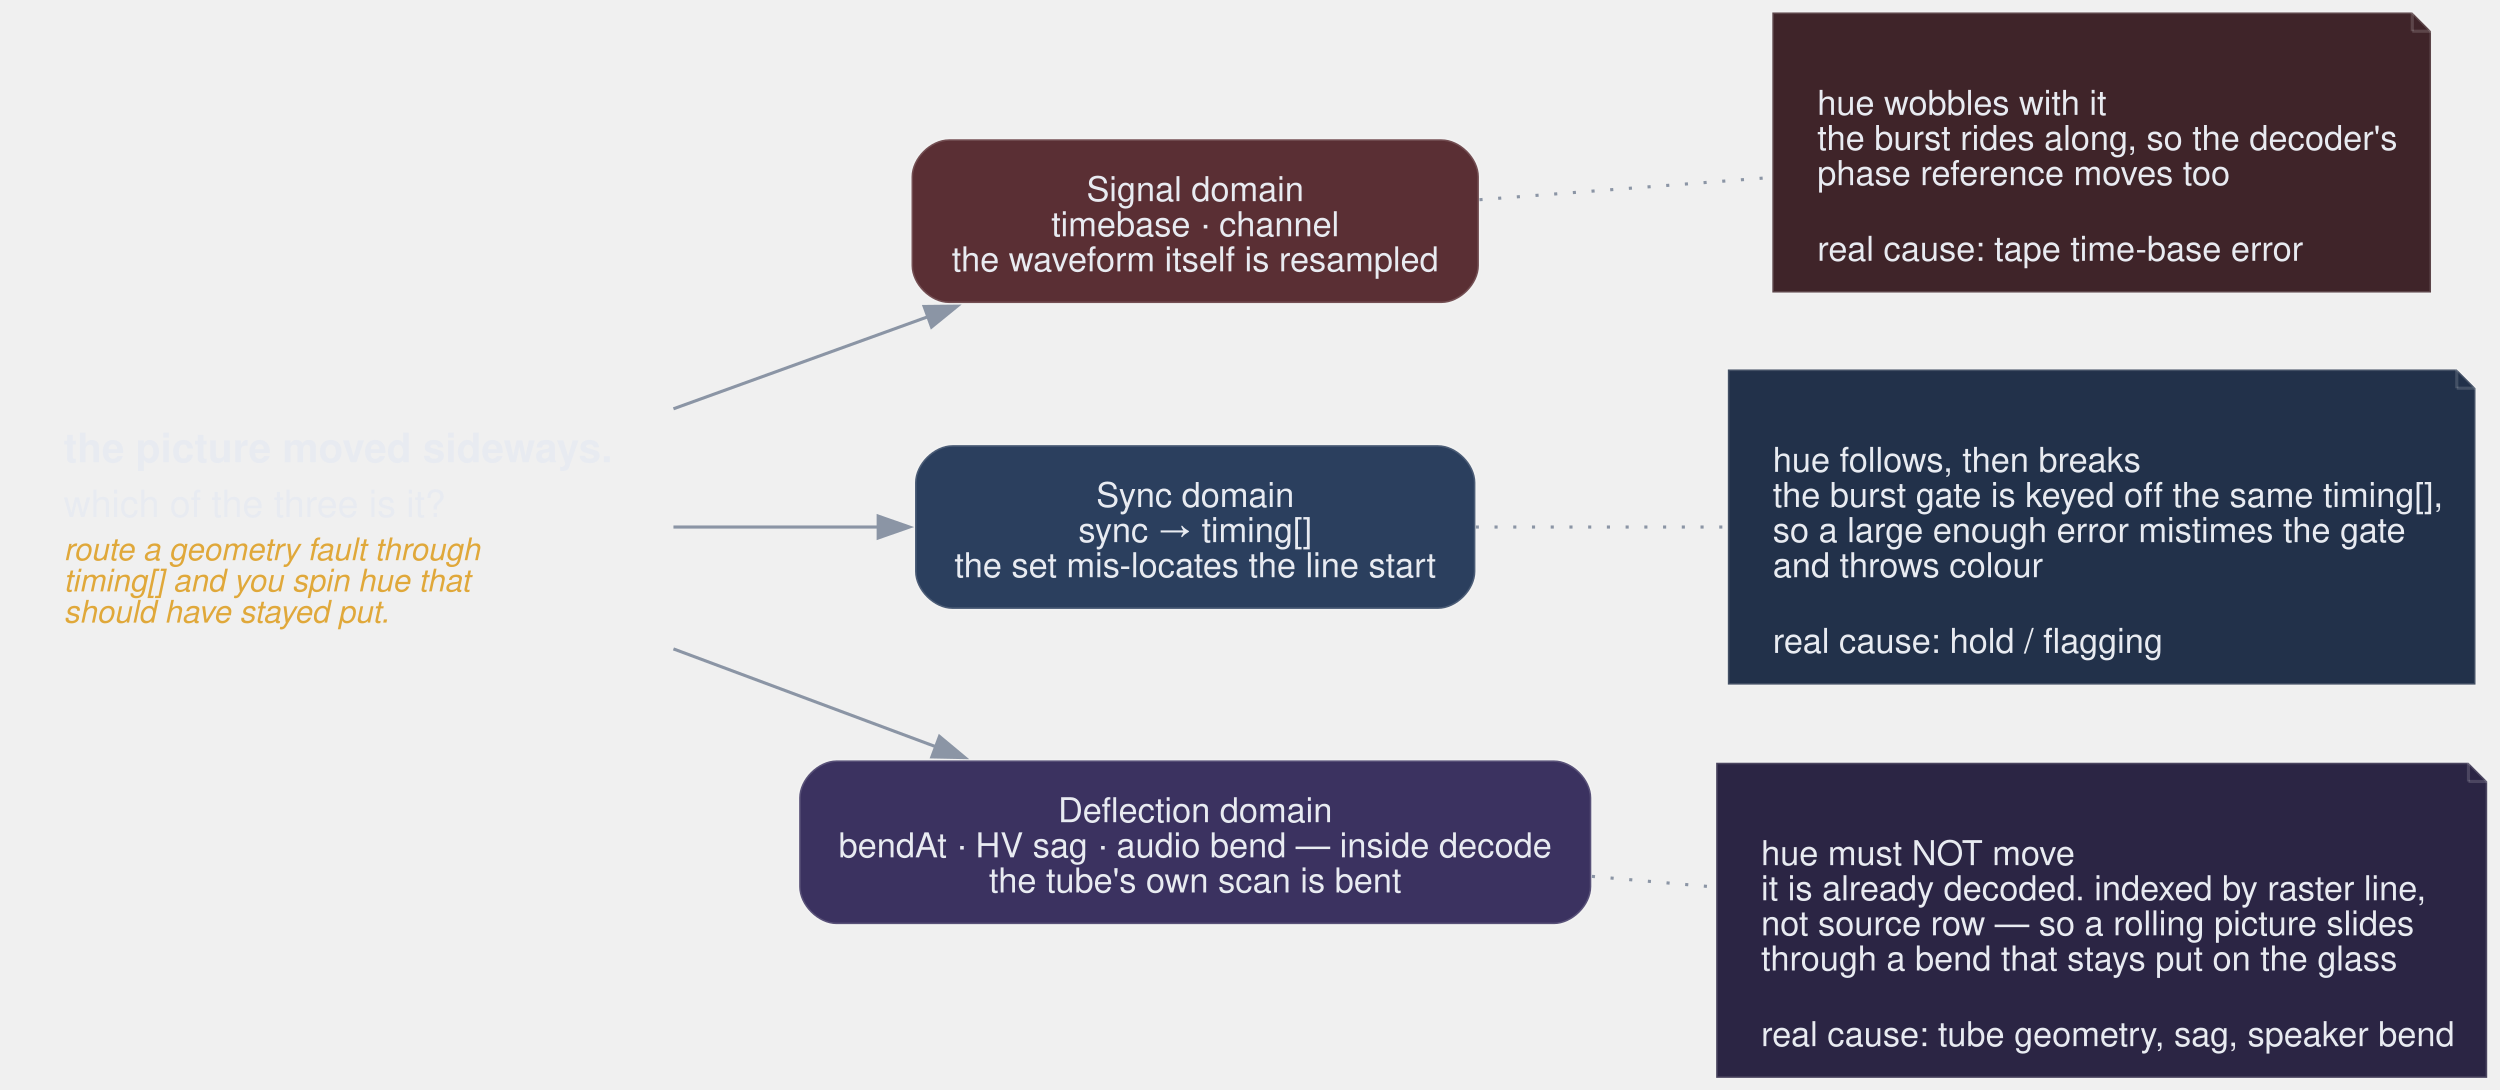
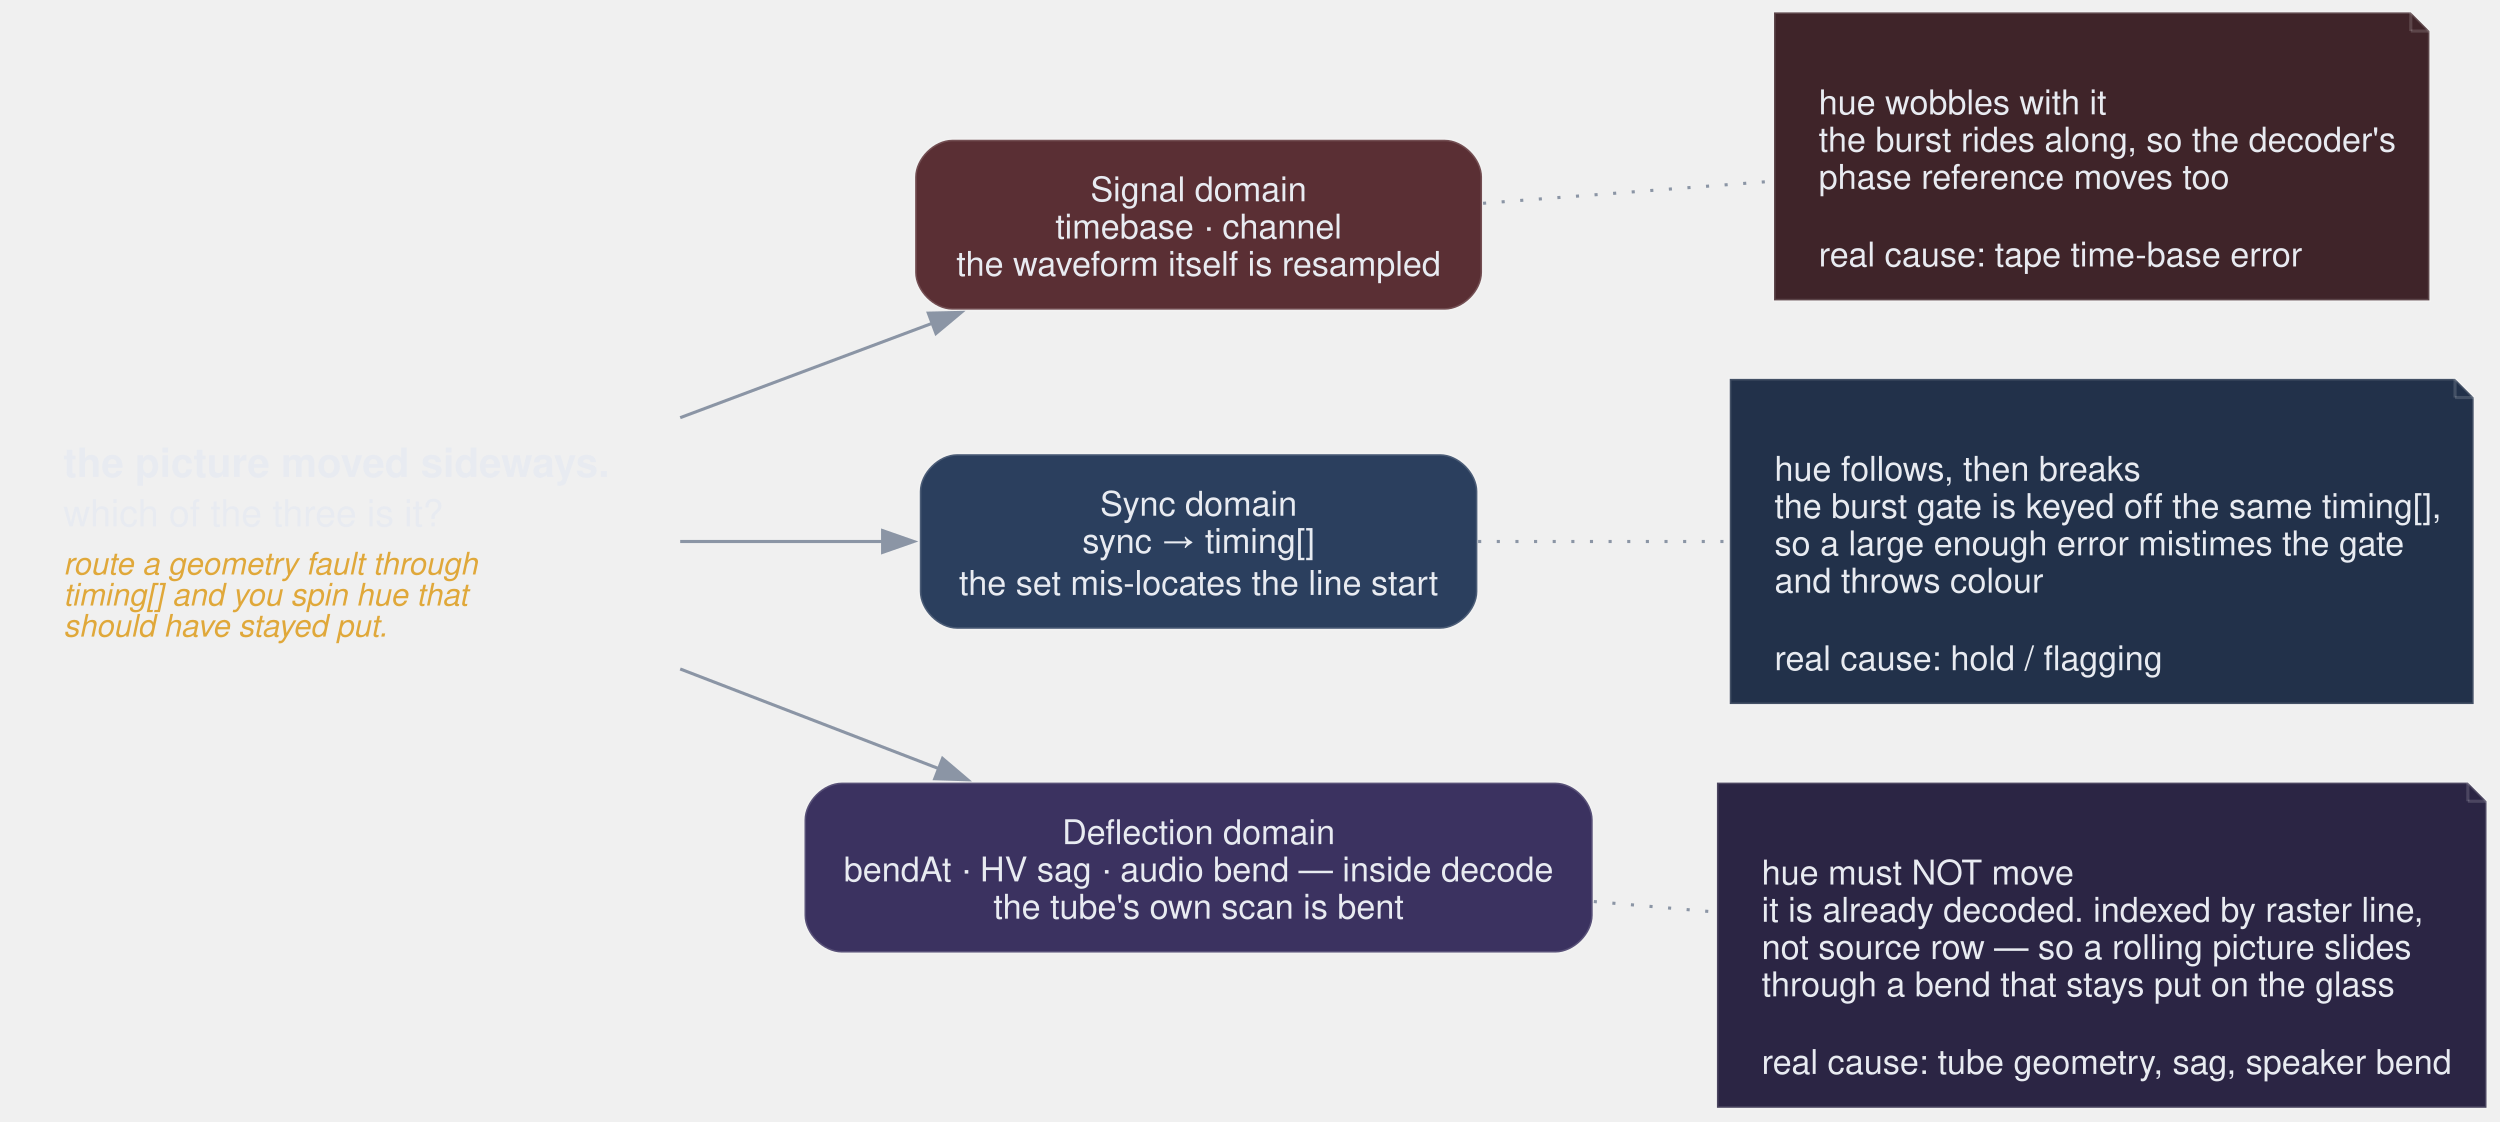
- <svg xmlns="http://www.w3.org/2000/svg" width="801pt" height="349pt" viewBox="0.00 0.00 801.00 349.00">
-   <g id="graph0" class="graph" transform="scale(1 1) rotate(0) translate(4 345.35)">
+ <svg xmlns="http://www.w3.org/2000/svg" width="805pt" height="361pt" viewBox="0.00 0.00 805.00 361.00">
+   <g id="graph0" class="graph" transform="scale(1 1) rotate(0) translate(4 356.72)">
    <g id="node1" class="node">
-       <path fill="none" stroke="none" d="M200.05,-219.97C200.05,-219.97 12,-219.97 12,-219.97 6,-219.97 0,-213.97 0,-207.97 0,-207.97 0,-145 0,-145 0,-139 6,-133 12,-133 12,-133 200.05,-133 200.05,-133 206.05,-133 212.05,-139 212.05,-145 212.05,-145 212.05,-207.97 212.05,-207.97 212.05,-213.97 206.05,-219.97 200.05,-219.97" />
-       <text xml:space="preserve" text-anchor="start" x="16.4" y="-197.26" font-family="Helvetica,Arial,sans-serif" font-weight="bold" font-size="13.00" fill="#e8ebf1">the picture moved sideways.</text>
-       <text xml:space="preserve" text-anchor="start" x="16.4" y="-179.71" font-family="Helvetica,Arial,sans-serif" font-size="12.00" fill="#e8ebf1">which of the three is it?</text>
-       <text xml:space="preserve" text-anchor="start" x="16.4" y="-165.86" font-family="Helvetica,Arial,sans-serif" font-style="italic" font-size="10.00" fill="#e0a83a">route a geometry fault through</text>
-       <text xml:space="preserve" text-anchor="start" x="16.4" y="-155.86" font-family="Helvetica,Arial,sans-serif" font-style="italic" font-size="10.00" fill="#e0a83a">timing[] and you spin hue that</text>
-       <text xml:space="preserve" text-anchor="start" x="16.4" y="-145.86" font-family="Helvetica,Arial,sans-serif" font-style="italic" font-size="10.00" fill="#e0a83a">should have stayed put.</text>
+       <path fill="none" stroke="none" d="M203.05,-225.85C203.05,-225.85 12,-225.85 12,-225.85 6,-225.85 0,-219.85 0,-213.85 0,-213.85 0,-150.88 0,-150.88 0,-144.88 6,-138.88 12,-138.88 12,-138.88 203.05,-138.88 203.05,-138.88 209.05,-138.88 215.05,-144.88 215.05,-150.88 215.05,-150.88 215.05,-213.85 215.05,-213.85 215.05,-219.85 209.05,-225.85 203.05,-225.85" />
+       <text xml:space="preserve" text-anchor="start" x="16.4" y="-203.14" font-family="Helvetica,Arial,sans-serif" font-weight="bold" font-size="13.00" fill="#e8ebf1">the picture moved sideways.</text>
+       <text xml:space="preserve" text-anchor="start" x="16.4" y="-187.24" font-family="Helvetica,Arial,sans-serif" font-size="12.00" fill="#e8ebf1">which of the three is it?</text>
+       <text xml:space="preserve" text-anchor="start" x="16.4" y="-171.74" font-family="Helvetica,Arial,sans-serif" font-style="italic" font-size="10.00" fill="#e0a83a">route a geometry fault through</text>
+       <text xml:space="preserve" text-anchor="start" x="16.4" y="-161.74" font-family="Helvetica,Arial,sans-serif" font-style="italic" font-size="10.00" fill="#e0a83a">timing[] and you spin hue that</text>
+       <text xml:space="preserve" text-anchor="start" x="16.4" y="-151.74" font-family="Helvetica,Arial,sans-serif" font-style="italic" font-size="10.00" fill="#e0a83a">should have stayed put.</text>
    </g>
    <g id="node2" class="node">
-       <path fill="#5a2f34" stroke="#ffffff" stroke-opacity="0.149" d="M457.85,-300.72C457.85,-300.72 300.05,-300.72 300.05,-300.72 294.05,-300.72 288.05,-294.72 288.05,-288.72 288.05,-288.72 288.05,-260.25 288.05,-260.25 288.05,-254.25 294.05,-248.25 300.05,-248.25 300.05,-248.25 457.85,-248.25 457.85,-248.25 463.85,-248.25 469.85,-254.25 469.85,-260.25 469.85,-260.25 469.85,-288.72 469.85,-288.72 469.85,-294.72 463.85,-300.72 457.85,-300.72" />
-       <text xml:space="preserve" text-anchor="middle" x="378.95" y="-280.91" font-family="Helvetica,Arial,sans-serif" font-size="11.00" fill="#e8ebf1">Signal domain</text>
-       <text xml:space="preserve" text-anchor="middle" x="378.95" y="-269.66" font-family="Helvetica,Arial,sans-serif" font-size="11.00" fill="#e8ebf1">timebase · channel</text>
-       <text xml:space="preserve" text-anchor="middle" x="378.95" y="-258.41" font-family="Helvetica,Arial,sans-serif" font-size="11.00" fill="#e8ebf1">the waveform itself is resampled</text>
+       <path fill="#5a2f34" stroke="#ffffff" stroke-opacity="0.149" d="M461.22,-311.72C461.22,-311.72 302.67,-311.72 302.67,-311.72 296.67,-311.72 290.67,-305.72 290.67,-299.72 290.67,-299.72 290.67,-269 290.67,-269 290.67,-263 296.67,-257 302.67,-257 302.67,-257 461.22,-257 461.22,-257 467.22,-257 473.22,-263 473.22,-269 473.22,-269 473.22,-299.72 473.22,-299.72 473.22,-305.72 467.22,-311.72 461.22,-311.72" />
+       <text xml:space="preserve" text-anchor="middle" x="381.95" y="-291.91" font-family="Helvetica,Arial,sans-serif" font-size="11.00" fill="#e8ebf1">Signal domain</text>
+       <text xml:space="preserve" text-anchor="middle" x="381.95" y="-279.91" font-family="Helvetica,Arial,sans-serif" font-size="11.00" fill="#e8ebf1">timebase · channel</text>
+       <text xml:space="preserve" text-anchor="middle" x="381.95" y="-267.91" font-family="Helvetica,Arial,sans-serif" font-size="11.00" fill="#e8ebf1">the waveform itself is resampled</text>
    </g>
    <g id="edge1" class="edge">
-       <path fill="none" stroke="#8b95a5" d="M211.77,-214.37C238.86,-224.17 267.68,-234.6 293.58,-243.97" />
-       <polygon fill="#8b95a5" stroke="#8b95a5" points="292.09,-247.15 302.69,-247.26 294.47,-240.57 292.09,-247.15" />
+       <path fill="none" stroke="#8b95a5" d="M215.02,-222.23C242.04,-232.35 270.7,-243.08 296.46,-252.73" />
+       <polygon fill="#8b95a5" stroke="#8b95a5" points="294.92,-255.89 305.51,-256.12 297.38,-249.33 294.92,-255.89" />
    </g>
    <g id="node3" class="node">
-       <path fill="#2b3f5e" stroke="#ffffff" stroke-opacity="0.149" d="M456.72,-202.72C456.72,-202.72 301.17,-202.72 301.17,-202.72 295.17,-202.72 289.17,-196.72 289.17,-190.72 289.17,-190.72 289.17,-162.25 289.17,-162.25 289.17,-156.25 295.17,-150.25 301.17,-150.25 301.17,-150.25 456.72,-150.25 456.72,-150.25 462.72,-150.25 468.72,-156.25 468.72,-162.25 468.72,-162.25 468.72,-190.72 468.72,-190.72 468.72,-196.72 462.72,-202.72 456.72,-202.72" />
-       <text xml:space="preserve" text-anchor="middle" x="378.95" y="-182.91" font-family="Helvetica,Arial,sans-serif" font-size="11.00" fill="#e8ebf1">Sync domain</text>
-       <text xml:space="preserve" text-anchor="middle" x="378.95" y="-171.66" font-family="Helvetica,Arial,sans-serif" font-size="11.00" fill="#e8ebf1">sync → timing[]</text>
-       <text xml:space="preserve" text-anchor="middle" x="378.95" y="-160.41" font-family="Helvetica,Arial,sans-serif" font-size="11.00" fill="#e8ebf1">the set mis-locates the line start</text>
+       <path fill="#2b3f5e" stroke="#ffffff" stroke-opacity="0.149" d="M459.72,-210.47C459.72,-210.47 304.17,-210.47 304.17,-210.47 298.17,-210.47 292.17,-204.47 292.17,-198.47 292.17,-198.47 292.17,-166.25 292.17,-166.25 292.17,-160.25 298.17,-154.25 304.17,-154.25 304.17,-154.25 459.72,-154.25 459.72,-154.25 465.72,-154.25 471.72,-160.25 471.72,-166.25 471.72,-166.25 471.72,-198.47 471.72,-198.47 471.72,-204.47 465.72,-210.47 459.72,-210.47" />
+       <text xml:space="preserve" text-anchor="middle" x="381.95" y="-190.66" font-family="Helvetica,Arial,sans-serif" font-size="11.00" fill="#e8ebf1">Sync domain</text>
+       <text xml:space="preserve" text-anchor="middle" x="381.95" y="-178.66" font-family="Helvetica,Arial,sans-serif" font-size="11.00" fill="#e8ebf1">sync → timing[]</text>
+       <text xml:space="preserve" text-anchor="middle" x="381.95" y="-165.16" font-family="Helvetica,Arial,sans-serif" font-size="11.00" fill="#e8ebf1">the set mis-locates the line start</text>
    </g>
    <g id="edge2" class="edge">
-       <path fill="none" stroke="#8b95a5" d="M211.77,-176.49C233.36,-176.49 256.04,-176.49 277.46,-176.49" />
-       <polygon fill="#8b95a5" stroke="#8b95a5" points="277.37,-179.99 287.37,-176.49 277.37,-172.99 277.37,-179.99" />
+       <path fill="none" stroke="#8b95a5" d="M215.02,-182.36C236.53,-182.36 259.07,-182.36 280.36,-182.36" />
+       <polygon fill="#8b95a5" stroke="#8b95a5" points="280.2,-185.86 290.2,-182.36 280.2,-178.86 280.2,-185.86" />
    </g>
    <g id="node4" class="node">
-       <path fill="#3b3260" stroke="#ffffff" stroke-opacity="0.149" d="M493.85,-101.72C493.85,-101.72 264.05,-101.72 264.05,-101.72 258.05,-101.72 252.05,-95.72 252.05,-89.72 252.05,-89.72 252.05,-61.25 252.05,-61.25 252.05,-55.25 258.05,-49.25 264.05,-49.25 264.05,-49.25 493.85,-49.25 493.85,-49.25 499.85,-49.25 505.85,-55.25 505.85,-61.25 505.85,-61.25 505.85,-89.72 505.85,-89.72 505.85,-95.72 499.85,-101.72 493.85,-101.72" />
-       <text xml:space="preserve" text-anchor="middle" x="378.95" y="-81.91" font-family="Helvetica,Arial,sans-serif" font-size="11.00" fill="#e8ebf1">Deflection domain</text>
-       <text xml:space="preserve" text-anchor="middle" x="378.95" y="-70.66" font-family="Helvetica,Arial,sans-serif" font-size="11.00" fill="#e8ebf1">bendAt · HV sag · audio bend — inside decode</text>
-       <text xml:space="preserve" text-anchor="middle" x="378.95" y="-59.41" font-family="Helvetica,Arial,sans-serif" font-size="11.00" fill="#e8ebf1">the tube's own scan is bent</text>
+       <path fill="#3b3260" stroke="#ffffff" stroke-opacity="0.149" d="M496.85,-104.72C496.85,-104.72 267.05,-104.72 267.05,-104.72 261.05,-104.72 255.05,-98.72 255.05,-92.72 255.05,-92.72 255.05,-62 255.05,-62 255.05,-56 261.05,-50 267.05,-50 267.05,-50 496.85,-50 496.85,-50 502.85,-50 508.85,-56 508.85,-62 508.85,-62 508.85,-92.72 508.85,-92.72 508.85,-98.72 502.85,-104.72 496.85,-104.72" />
+       <text xml:space="preserve" text-anchor="middle" x="381.95" y="-84.91" font-family="Helvetica,Arial,sans-serif" font-size="11.00" fill="#e8ebf1">Deflection domain</text>
+       <text xml:space="preserve" text-anchor="middle" x="381.95" y="-72.91" font-family="Helvetica,Arial,sans-serif" font-size="11.00" fill="#e8ebf1">bendAt · HV sag · audio bend — inside decode</text>
+       <text xml:space="preserve" text-anchor="middle" x="381.95" y="-60.91" font-family="Helvetica,Arial,sans-serif" font-size="11.00" fill="#e8ebf1">the tube's own scan is bent</text>
    </g>
    <g id="edge3" class="edge">
-       <path fill="none" stroke="#8b95a5" d="M211.77,-137.44C239.65,-127.04 269.35,-115.97 295.83,-106.1" />
-       <polygon fill="#8b95a5" stroke="#8b95a5" points="297.01,-109.4 305.15,-102.62 294.56,-102.84 297.01,-109.4" />
+       <path fill="none" stroke="#8b95a5" d="M215.02,-141.31C242.7,-130.65 272.09,-119.32 298.33,-109.2" />
+       <polygon fill="#8b95a5" stroke="#8b95a5" points="299.5,-112.5 307.57,-105.64 296.98,-105.97 299.5,-112.5" />
    </g>
    <g id="node5" class="node">
-       <polygon fill="#3f2429" stroke="#ffffff" stroke-opacity="0.149" points="768.9,-341.35 563.85,-341.35 563.85,-251.62 774.9,-251.62 774.9,-335.35 768.9,-341.35" />
-       <polyline fill="none" stroke="#ffffff" stroke-opacity="0.149" points="768.9,-341.35 768.9,-335.35" />
-       <polyline fill="none" stroke="#ffffff" stroke-opacity="0.149" points="774.9,-335.35 768.9,-335.35" />
-       <text xml:space="preserve" text-anchor="start" x="578.25" y="-308.54" font-family="Helvetica,Arial,sans-serif" font-size="11.00" fill="#e8ebf1">hue wobbles with it</text>
-       <text xml:space="preserve" text-anchor="start" x="578.25" y="-297.29" font-family="Helvetica,Arial,sans-serif" font-size="11.00" fill="#e8ebf1">the burst rides along, so the decoder's</text>
-       <text xml:space="preserve" text-anchor="start" x="578.25" y="-286.04" font-family="Helvetica,Arial,sans-serif" font-size="11.00" fill="#e8ebf1">phase reference moves too</text>
-       <text xml:space="preserve" text-anchor="start" x="578.25" y="-261.79" font-family="Helvetica,Arial,sans-serif" font-size="11.00" fill="#e8ebf1">real cause: tape time-base error</text>
+       <polygon fill="#3f2429" stroke="#ffffff" stroke-opacity="0.149" points="772.27,-352.72 567.23,-352.72 567.23,-260 778.27,-260 778.27,-346.72 772.27,-352.72" />
+       <polyline fill="none" stroke="#ffffff" stroke-opacity="0.149" points="772.27,-352.72 772.27,-346.72" />
+       <polyline fill="none" stroke="#ffffff" stroke-opacity="0.149" points="778.27,-346.72 772.27,-346.72" />
+       <text xml:space="preserve" text-anchor="start" x="581.62" y="-319.91" font-family="Helvetica,Arial,sans-serif" font-size="11.00" fill="#e8ebf1">hue wobbles with it</text>
+       <text xml:space="preserve" text-anchor="start" x="581.62" y="-307.91" font-family="Helvetica,Arial,sans-serif" font-size="11.00" fill="#e8ebf1">the burst rides along, so the decoder's</text>
+       <text xml:space="preserve" text-anchor="start" x="581.62" y="-295.91" font-family="Helvetica,Arial,sans-serif" font-size="11.00" fill="#e8ebf1">phase reference moves too</text>
+       <text xml:space="preserve" text-anchor="start" x="581.62" y="-270.91" font-family="Helvetica,Arial,sans-serif" font-size="11.00" fill="#e8ebf1">real cause: tape time-base error</text>
    </g>
    <g id="edge4" class="edge">
-       <path fill="none" stroke="#8b95a5" stroke-dasharray="1,5" d="M470.02,-281.36C499.69,-283.62 532.94,-286.15 563.61,-288.49" />
+       <path fill="none" stroke="#8b95a5" stroke-dasharray="1,5" d="M473.54,-291.26C503.15,-293.52 536.28,-296.04 566.85,-298.37" />
    </g>
    <g id="node6" class="node">
-       <polygon fill="#22314a" stroke="#ffffff" stroke-opacity="0.149" points="783.15,-226.97 549.6,-226.97 549.6,-126 789.15,-126 789.15,-220.97 783.15,-226.97" />
-       <polyline fill="none" stroke="#ffffff" stroke-opacity="0.149" points="783.15,-226.97 783.15,-220.97" />
-       <polyline fill="none" stroke="#ffffff" stroke-opacity="0.149" points="789.15,-220.97 783.15,-220.97" />
-       <text xml:space="preserve" text-anchor="start" x="564" y="-194.16" font-family="Helvetica,Arial,sans-serif" font-size="11.00" fill="#e8ebf1">hue follows, then breaks</text>
-       <text xml:space="preserve" text-anchor="start" x="564" y="-182.91" font-family="Helvetica,Arial,sans-serif" font-size="11.00" fill="#e8ebf1">the burst gate is keyed off the same timing[],</text>
-       <text xml:space="preserve" text-anchor="start" x="564" y="-171.66" font-family="Helvetica,Arial,sans-serif" font-size="11.00" fill="#e8ebf1">so a large enough error mistimes the gate</text>
-       <text xml:space="preserve" text-anchor="start" x="564" y="-160.41" font-family="Helvetica,Arial,sans-serif" font-size="11.00" fill="#e8ebf1">and throws colour</text>
-       <text xml:space="preserve" text-anchor="start" x="564" y="-136.16" font-family="Helvetica,Arial,sans-serif" font-size="11.00" fill="#e8ebf1">real cause: hold / flagging</text>
+       <polygon fill="#22314a" stroke="#ffffff" stroke-opacity="0.149" points="786.52,-234.72 552.98,-234.72 552.98,-130 792.52,-130 792.52,-228.72 786.52,-234.72" />
+       <polyline fill="none" stroke="#ffffff" stroke-opacity="0.149" points="786.52,-234.72 786.52,-228.72" />
+       <polyline fill="none" stroke="#ffffff" stroke-opacity="0.149" points="792.52,-228.72 786.52,-228.72" />
+       <text xml:space="preserve" text-anchor="start" x="567.38" y="-201.91" font-family="Helvetica,Arial,sans-serif" font-size="11.00" fill="#e8ebf1">hue follows, then breaks</text>
+       <text xml:space="preserve" text-anchor="start" x="567.38" y="-189.91" font-family="Helvetica,Arial,sans-serif" font-size="11.00" fill="#e8ebf1">the burst gate is keyed off the same timing[],</text>
+       <text xml:space="preserve" text-anchor="start" x="567.38" y="-177.91" font-family="Helvetica,Arial,sans-serif" font-size="11.00" fill="#e8ebf1">so a large enough error mistimes the gate</text>
+       <text xml:space="preserve" text-anchor="start" x="567.38" y="-165.91" font-family="Helvetica,Arial,sans-serif" font-size="11.00" fill="#e8ebf1">and throws colour</text>
+       <text xml:space="preserve" text-anchor="start" x="567.38" y="-140.91" font-family="Helvetica,Arial,sans-serif" font-size="11.00" fill="#e8ebf1">real cause: hold / flagging</text>
    </g>
    <g id="edge5" class="edge">
-       <path fill="none" stroke="#8b95a5" stroke-dasharray="1,5" d="M468.84,-176.49C494.25,-176.49 522.36,-176.49 549.26,-176.49" />
+       <path fill="none" stroke="#8b95a5" stroke-dasharray="1,5" d="M471.96,-182.36C497.4,-182.36 525.54,-182.36 552.48,-182.36" />
    </g>
    <g id="node7" class="node">
-       <polygon fill="#2b2544" stroke="#ffffff" stroke-opacity="0.149" points="786.9,-100.97 545.85,-100.97 545.85,0 792.9,0 792.9,-94.97 786.9,-100.97" />
-       <polyline fill="none" stroke="#ffffff" stroke-opacity="0.149" points="786.9,-100.97 786.9,-94.97" />
-       <polyline fill="none" stroke="#ffffff" stroke-opacity="0.149" points="792.9,-94.97 786.9,-94.97" />
-       <text xml:space="preserve" text-anchor="start" x="560.25" y="-68.16" font-family="Helvetica,Arial,sans-serif" font-size="11.00" fill="#e8ebf1">hue must NOT move</text>
-       <text xml:space="preserve" text-anchor="start" x="560.25" y="-56.91" font-family="Helvetica,Arial,sans-serif" font-size="11.00" fill="#e8ebf1">it is already decoded. indexed by raster line,</text>
-       <text xml:space="preserve" text-anchor="start" x="560.25" y="-45.66" font-family="Helvetica,Arial,sans-serif" font-size="11.00" fill="#e8ebf1">not source row — so a rolling picture slides</text>
-       <text xml:space="preserve" text-anchor="start" x="560.25" y="-34.41" font-family="Helvetica,Arial,sans-serif" font-size="11.00" fill="#e8ebf1">through a bend that stays put on the glass</text>
-       <text xml:space="preserve" text-anchor="start" x="560.25" y="-10.16" font-family="Helvetica,Arial,sans-serif" font-size="11.00" fill="#e8ebf1">real cause: tube geometry, sag, speaker bend</text>
+       <polygon fill="#2b2544" stroke="#ffffff" stroke-opacity="0.149" points="790.65,-104.72 548.85,-104.72 548.85,0 796.65,0 796.65,-98.72 790.65,-104.72" />
+       <polyline fill="none" stroke="#ffffff" stroke-opacity="0.149" points="790.65,-104.72 790.65,-98.72" />
+       <polyline fill="none" stroke="#ffffff" stroke-opacity="0.149" points="796.65,-98.72 790.65,-98.72" />
+       <text xml:space="preserve" text-anchor="start" x="563.25" y="-71.91" font-family="Helvetica,Arial,sans-serif" font-size="11.00" fill="#e8ebf1">hue must NOT move</text>
+       <text xml:space="preserve" text-anchor="start" x="563.25" y="-59.91" font-family="Helvetica,Arial,sans-serif" font-size="11.00" fill="#e8ebf1">it is already decoded. indexed by raster line,</text>
+       <text xml:space="preserve" text-anchor="start" x="563.25" y="-47.91" font-family="Helvetica,Arial,sans-serif" font-size="11.00" fill="#e8ebf1">not source row — so a rolling picture slides</text>
+       <text xml:space="preserve" text-anchor="start" x="563.25" y="-35.91" font-family="Helvetica,Arial,sans-serif" font-size="11.00" fill="#e8ebf1">through a bend that stays put on the glass</text>
+       <text xml:space="preserve" text-anchor="start" x="563.25" y="-10.91" font-family="Helvetica,Arial,sans-serif" font-size="11.00" fill="#e8ebf1">real cause: tube geometry, sag, speaker bend</text>
    </g>
    <g id="edge6" class="edge">
-       <path fill="none" stroke="#8b95a5" stroke-dasharray="1,5" d="M506.04,-64.56C519.23,-63.41 532.62,-62.25 545.77,-61.11" />
+       <path fill="none" stroke="#8b95a5" stroke-dasharray="1,5" d="M509.2,-66.43C522.25,-65.3 535.51,-64.15 548.53,-63.03" />
    </g>
  </g>
</svg>
